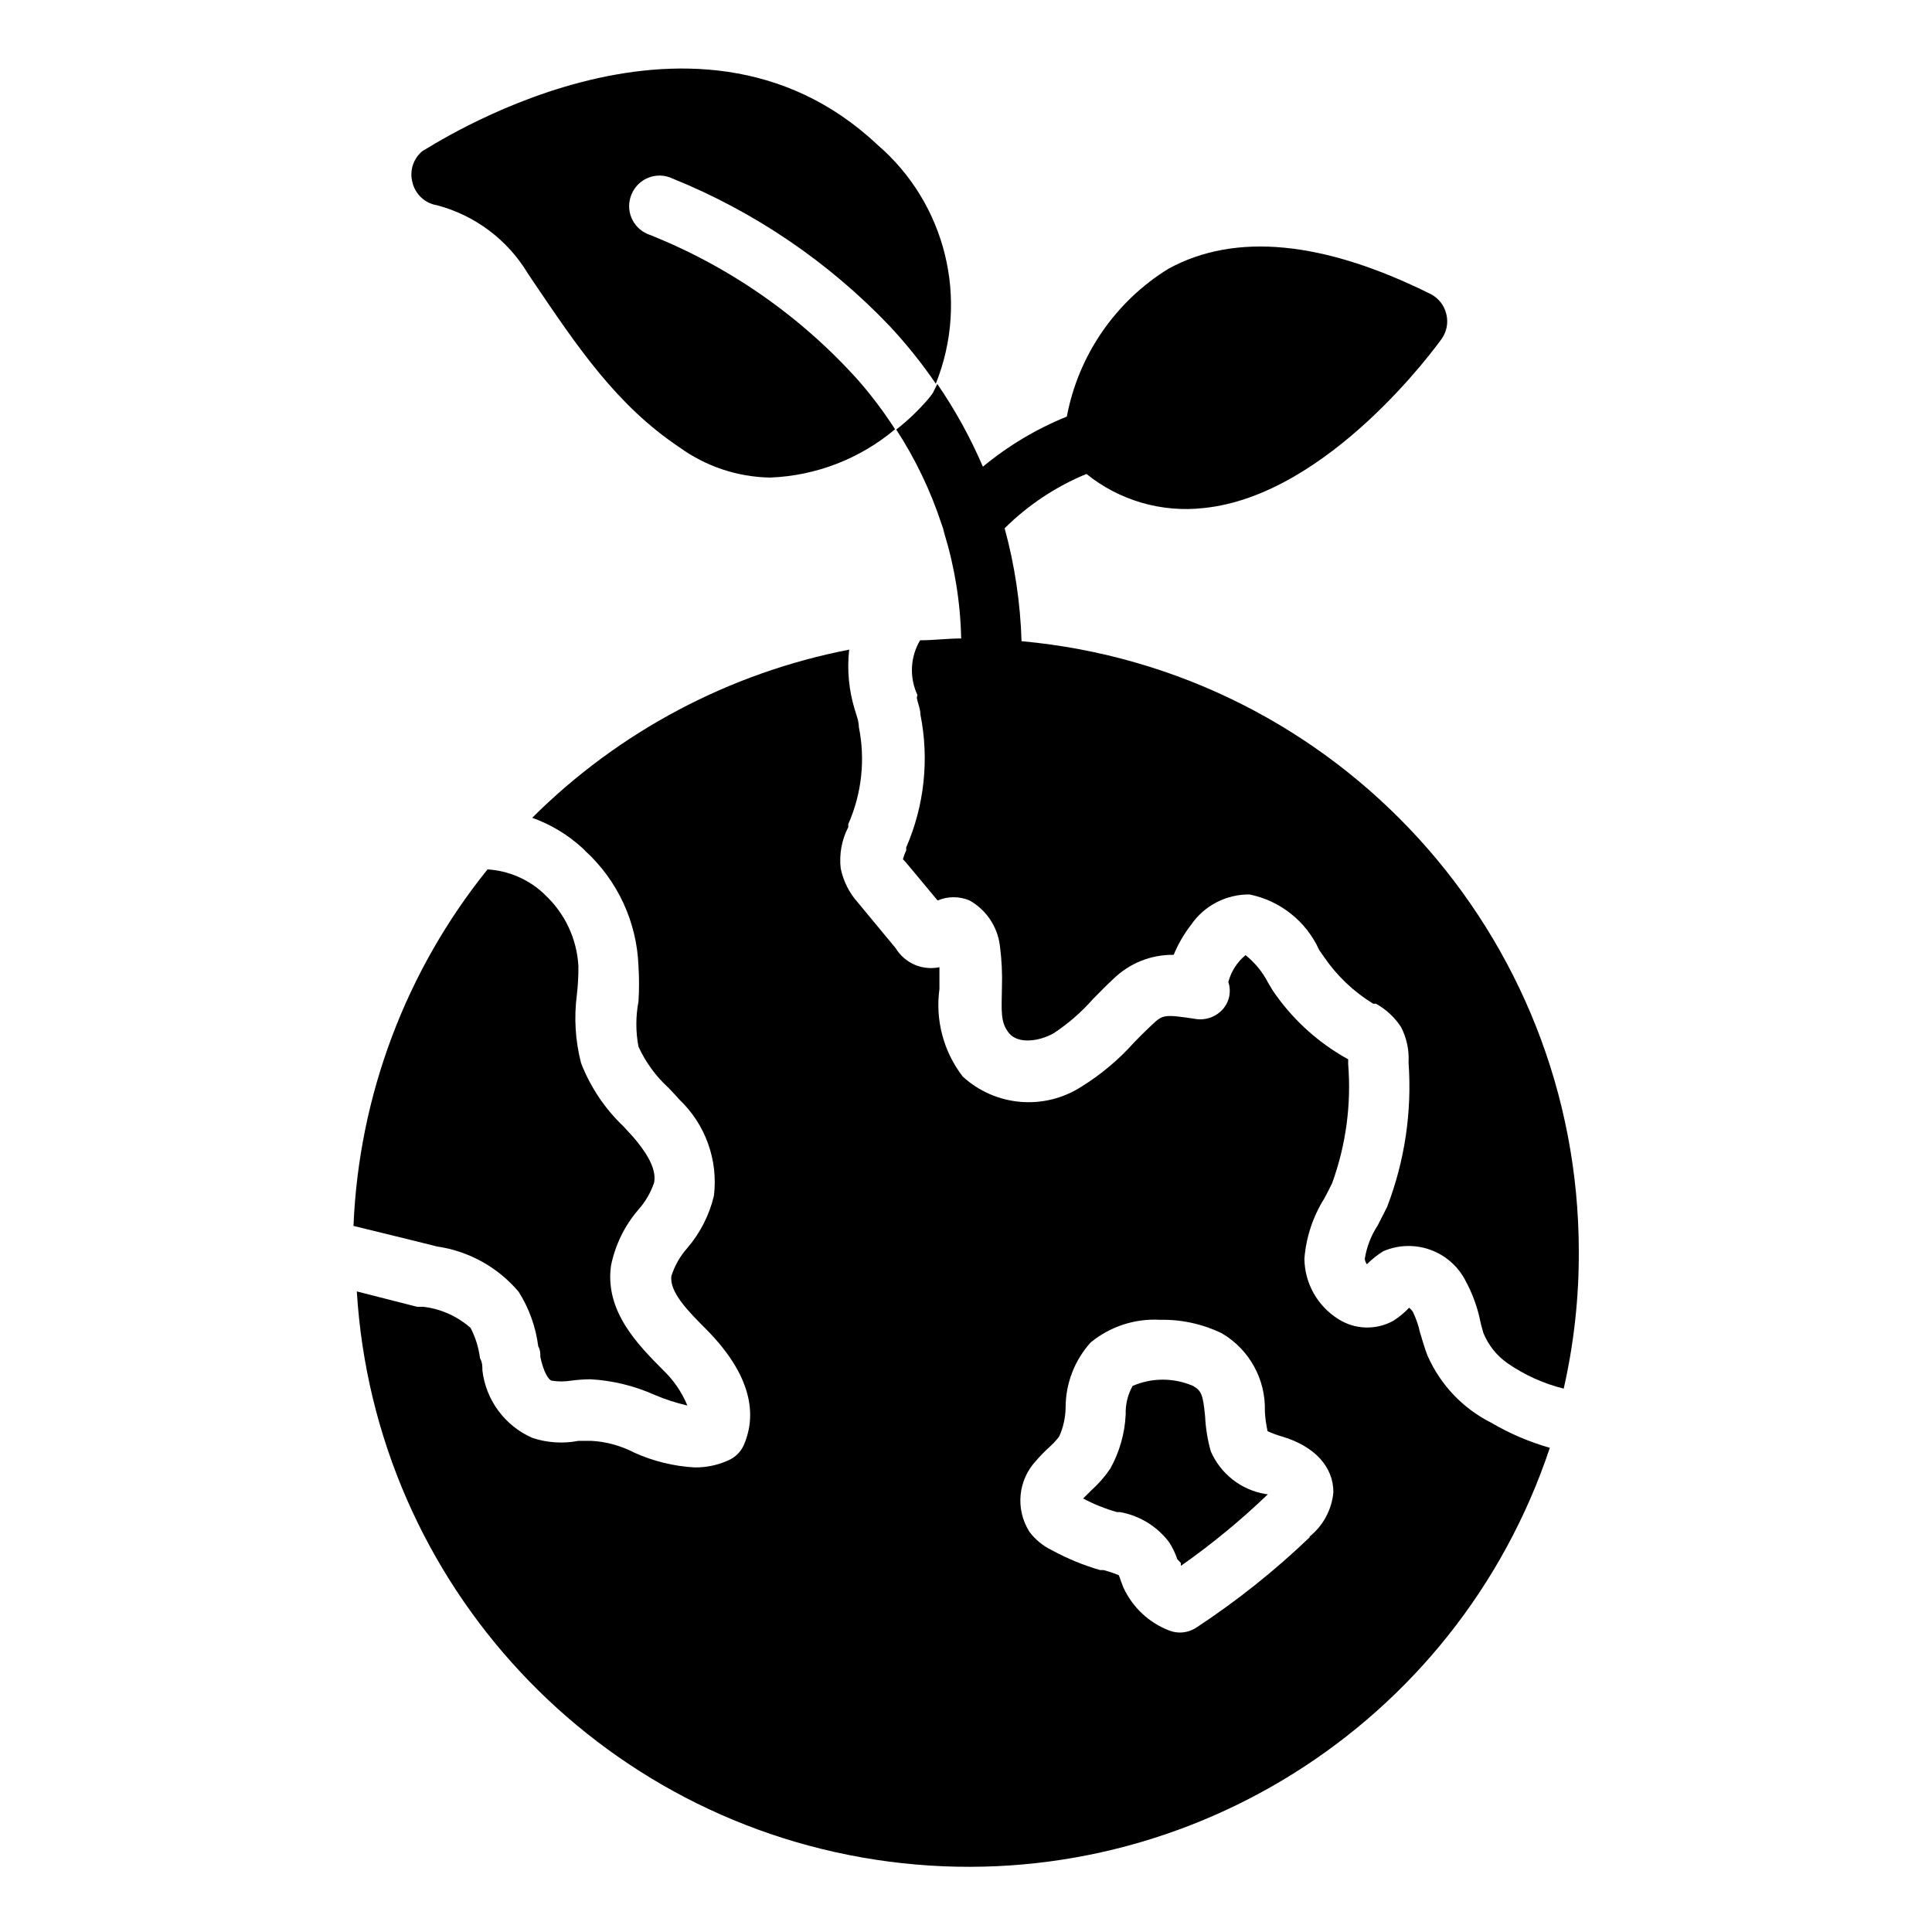
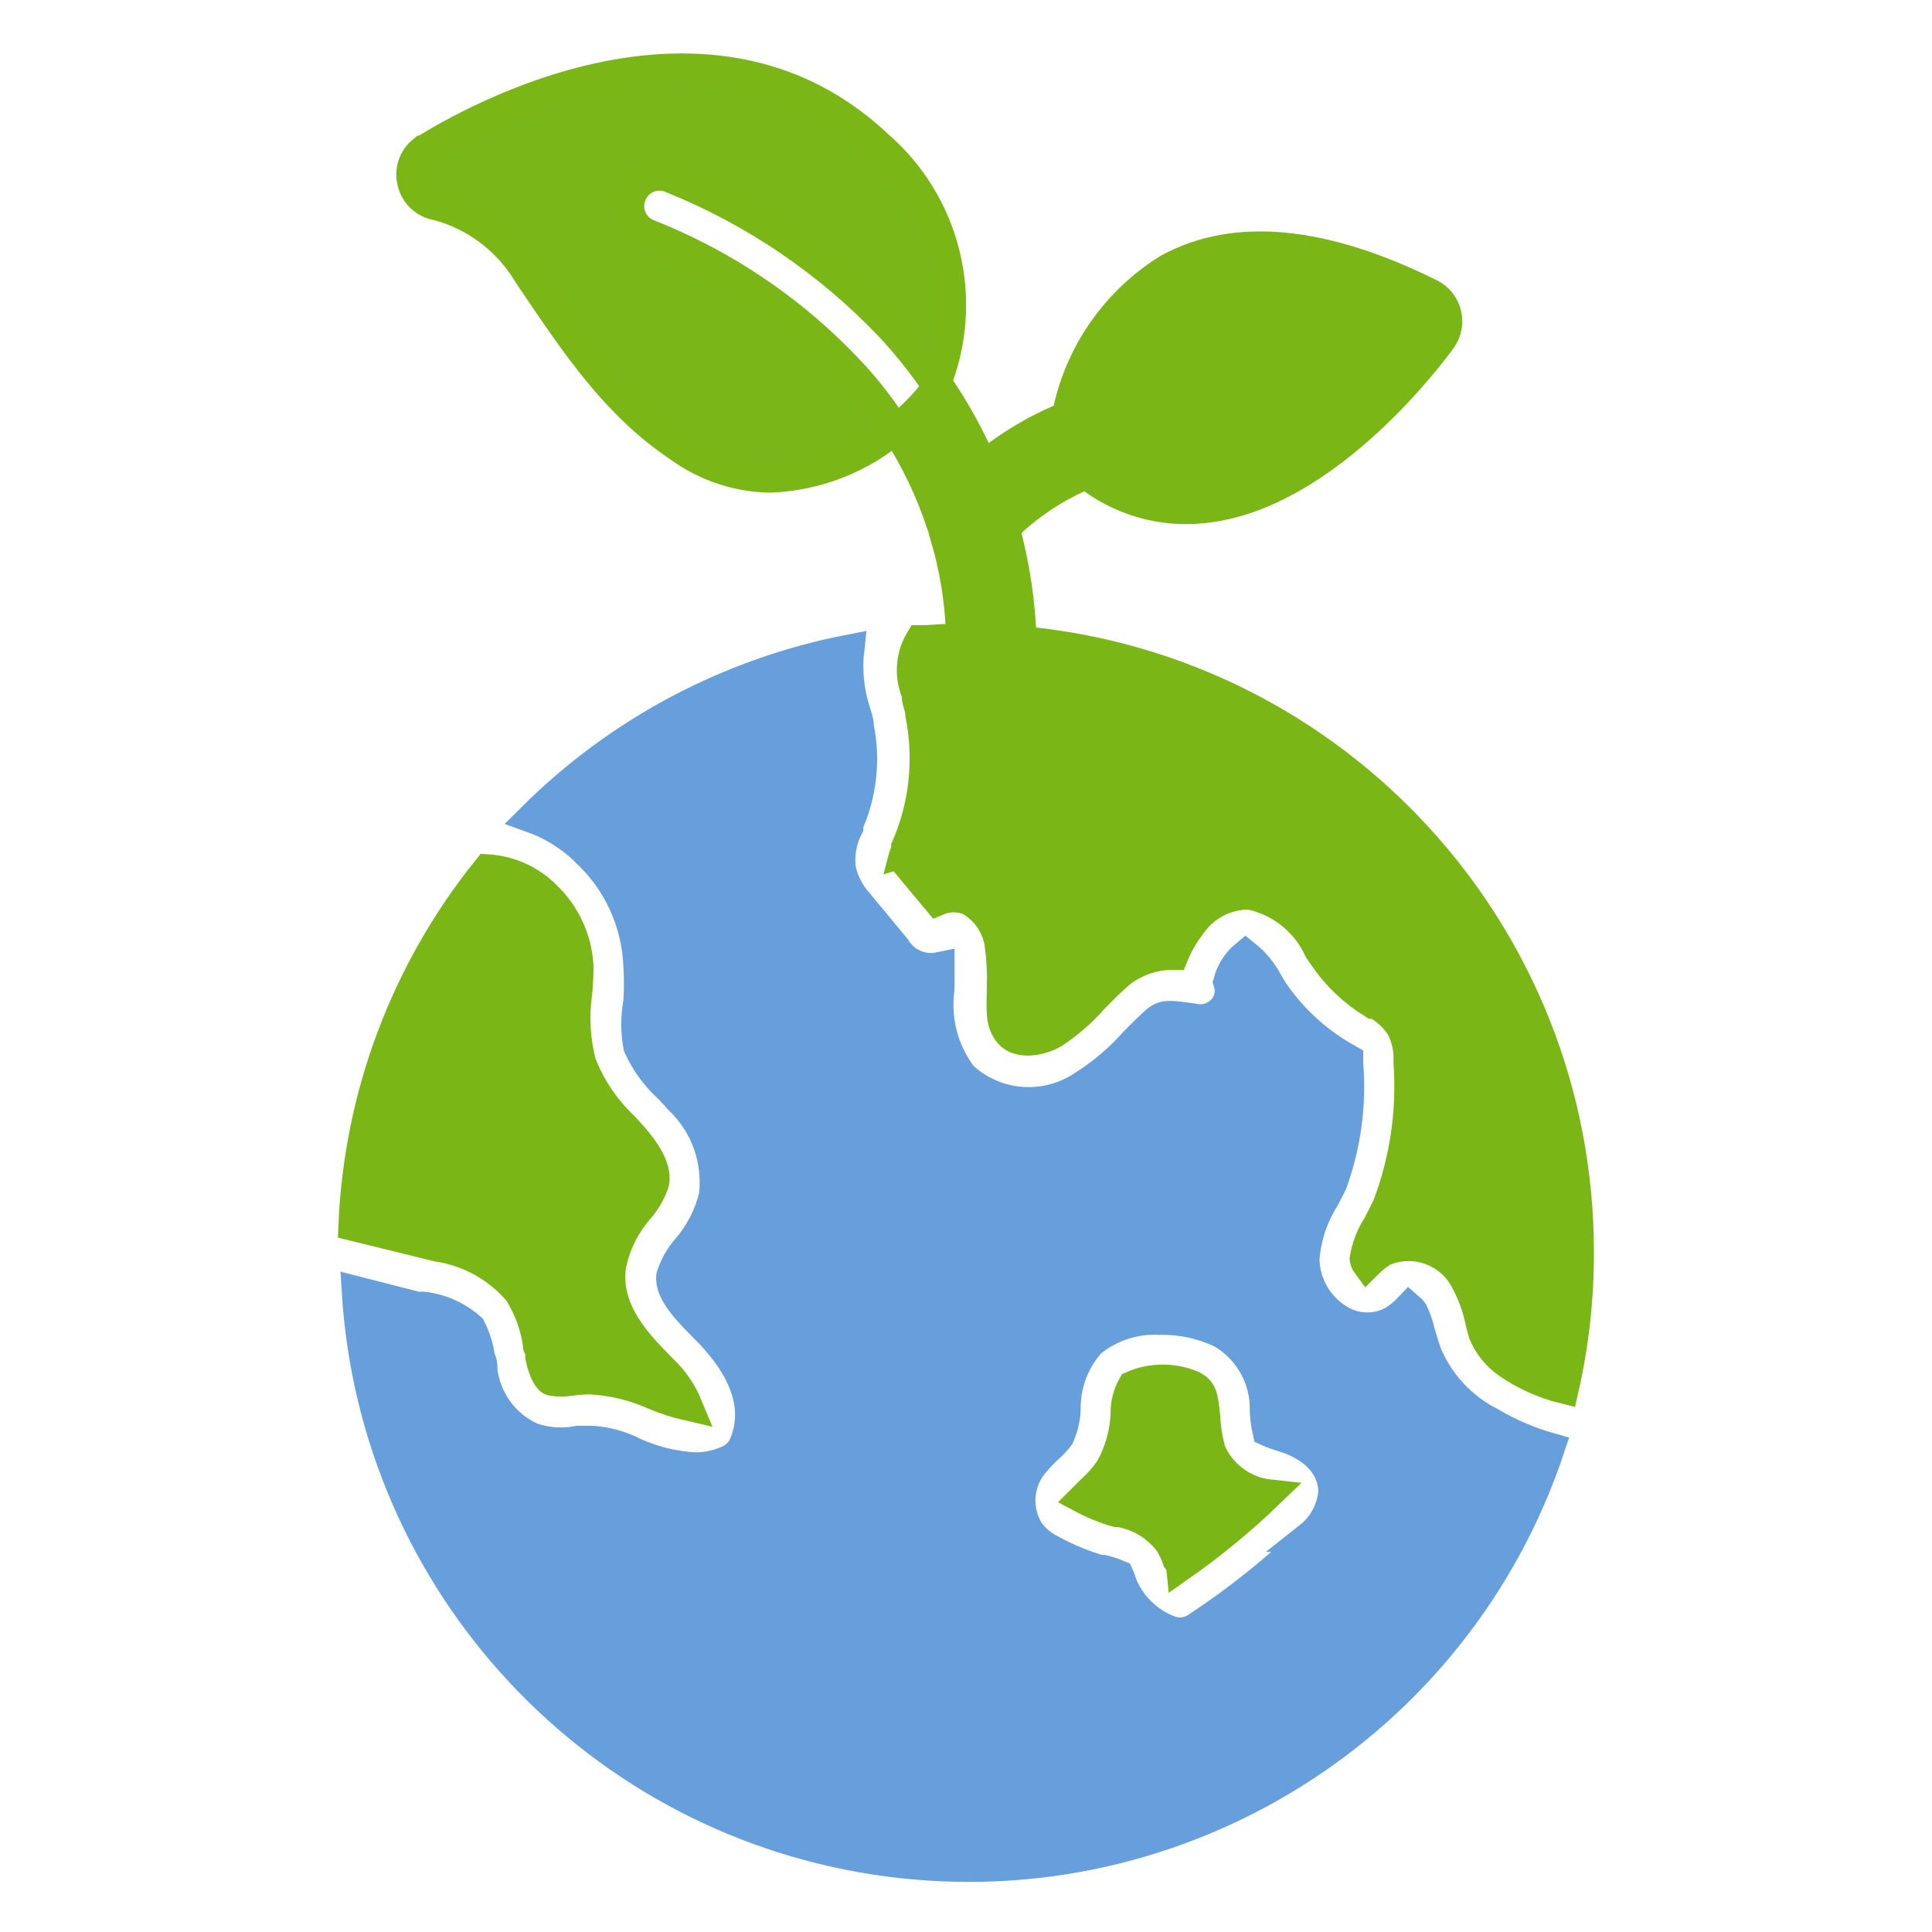
- <svg xmlns="http://www.w3.org/2000/svg" height="100px" width="100px" fill="#000000" viewBox="0 0 64 64" x="0px" y="0px">
-   <g>
-     <path d="M49.4,47.13a4.52,4.52,0,0,1-2.11-2.22c-.1-.25-.17-.51-.25-.77a3.07,3.07,0,0,0-.24-.69.74.74,0,0,0-.12-.13l0,0a2.75,2.75,0,0,1-.52.43,1.78,1.78,0,0,1-1.82-.05,2.39,2.39,0,0,1-1.13-2,4.39,4.39,0,0,1,.66-2c.09-.17.18-.34.26-.51a9.35,9.35,0,0,0,.53-3.94v-.16L44.5,35a7.23,7.23,0,0,1-2.34-2.19L42,32.54a2.82,2.82,0,0,0-.74-.9,1.73,1.73,0,0,0-.57.89.92.92,0,0,1-.19.91,1,1,0,0,1-.92.31c-1-.15-1.06-.14-1.4.18s-.4.39-.6.59A8,8,0,0,1,35.82,36a3.23,3.23,0,0,1-3.93-.34,3.89,3.89,0,0,1-.77-2.9c0-.25,0-.49,0-.72h0a1.37,1.37,0,0,1-1.45-.63L28.42,29.9a2.43,2.43,0,0,1-.57-1.13,2.38,2.38,0,0,1,.25-1.37l0-.1a5.34,5.34,0,0,0,.35-3.22c0-.2-.08-.38-.13-.56a4.91,4.91,0,0,1-.19-2,20.39,20.39,0,0,0-10.5,5.57,4.91,4.91,0,0,1,1.66,1,.94.94,0,0,1,.1.1A5.44,5.44,0,0,1,21.15,32a9.18,9.18,0,0,1,0,1.18,4,4,0,0,0,0,1.49,4.22,4.22,0,0,0,1,1.37c.12.13.24.25.35.38a3.77,3.77,0,0,1,1.15,3.19,4.11,4.11,0,0,1-.88,1.73,2.58,2.58,0,0,0-.53.93c-.07.54.58,1.19,1.16,1.77,1.67,1.69,1.6,3,1.24,3.83a1,1,0,0,1-.5.5,2.62,2.62,0,0,1-1.13.24,5.61,5.61,0,0,1-2-.49,3.5,3.5,0,0,0-1.42-.39c-.15,0-.29,0-.43,0a3,3,0,0,1-1.53-.1,2.8,2.8,0,0,1-1.65-2.23c0-.14,0-.27-.08-.41a3,3,0,0,0-.31-1,2.87,2.87,0,0,0-1.56-.7l-.21,0-2-.51a20.3,20.3,0,0,0,39.52,5.18A8.3,8.3,0,0,1,49.4,47.13Zm-6,3.78a26.46,26.46,0,0,1-3.76,3,1,1,0,0,1-.55.17,1,1,0,0,1-.34-.06,2.76,2.76,0,0,1-1.54-1.44l-.09-.24a1,1,0,0,0-.06-.16,3.73,3.73,0,0,0-.51-.17l-.11,0a7.94,7.94,0,0,1-1.6-.66,2,2,0,0,1-.74-.61,1.93,1.93,0,0,1,.22-2.35,4.89,4.89,0,0,1,.45-.46,2.36,2.36,0,0,0,.32-.35,2.43,2.43,0,0,0,.21-.95,3.22,3.22,0,0,1,.83-2.16,3.33,3.33,0,0,1,2.3-.75,4.48,4.48,0,0,1,2.05.45,2.89,2.89,0,0,1,1.42,2.58,4.05,4.05,0,0,0,.09.66,3.54,3.54,0,0,0,.49.18c1.07.32,1.69,1,1.69,1.84A2.13,2.13,0,0,1,43.37,50.91Z" />
-     <path d="M22.77,46.56a6.54,6.54,0,0,1-1.08-.35,6,6,0,0,0-2.13-.52,5.16,5.16,0,0,0-.67.05,2,2,0,0,1-.59,0c-.13,0-.3-.31-.4-.79,0-.11,0-.23-.07-.35a4.42,4.42,0,0,0-.65-1.81,4.37,4.37,0,0,0-2.71-1.5l-.76-.19-2-.49h0A20.13,20.13,0,0,1,16.15,28.8a3,3,0,0,1,1.84.78l.06.06A3.48,3.48,0,0,1,19.16,32a7.66,7.66,0,0,1-.05.95,5.94,5.94,0,0,0,.14,2.27,5.79,5.79,0,0,0,1.41,2.1l.32.35c.36.42.78,1,.69,1.5a2.59,2.59,0,0,1-.53.91,4.07,4.07,0,0,0-.9,1.85c-.21,1.52.91,2.63,1.72,3.45A3.44,3.44,0,0,1,22.77,46.56Z" />
-     <path d="M20.92,6.44a1,1,0,0,0,.53,1.31,18.45,18.45,0,0,1,7,4.87,13.9,13.9,0,0,1,1.2,1.6,6.84,6.84,0,0,1-4.14,1.6,5.28,5.28,0,0,1-3-1c-2.08-1.39-3.37-3.31-4.87-5.53l-.16-.24a5,5,0,0,0-3-2.25,1,1,0,0,1-.82-.77A1,1,0,0,1,14,5C14.07,5,22.9-1,29.06,4.79A7,7,0,0,1,31,12.71a16.2,16.2,0,0,0-1.53-1.91,20.62,20.62,0,0,0-7.2-4.89A1,1,0,0,0,20.92,6.44Z" />
-     <path d="M42,49.5a24.35,24.35,0,0,1-2.88,2.37.41.41,0,0,1,0-.09L39,51.65a2.54,2.54,0,0,0-.27-.56,2.61,2.61,0,0,0-1.63-1l-.1,0a5.7,5.7,0,0,1-1.12-.45l.27-.27a3.86,3.86,0,0,0,.63-.72,4.08,4.08,0,0,0,.51-1.8,1.8,1.8,0,0,1,.23-.94,2.52,2.52,0,0,1,2,0c.28.16.33.29.4,1a5.17,5.17,0,0,0,.19,1.17,2.41,2.41,0,0,0,1.8,1.41Z" />
-     <path d="M52.3,41.46A20.13,20.13,0,0,1,51.8,46a5.67,5.67,0,0,1-1.86-.84,2.27,2.27,0,0,1-.8-1A5.6,5.6,0,0,1,49,43.6a4.88,4.88,0,0,0-.44-1.15,2.12,2.12,0,0,0-2.74-1,3,3,0,0,0-.54.43.37.37,0,0,1-.07-.18,2.84,2.84,0,0,1,.43-1.11l.31-.61a11.12,11.12,0,0,0,.71-4.79,2.26,2.26,0,0,0-.25-1.17,2.35,2.35,0,0,0-.83-.77l-.09,0a5.36,5.36,0,0,1-1.63-1.55l-.16-.23a3.24,3.24,0,0,0-2.31-1.84,2.32,2.32,0,0,0-1.93,1,4.3,4.3,0,0,0-.58,1,2.8,2.8,0,0,0-2,.8c-.23.21-.45.44-.67.66a6.48,6.48,0,0,1-1.31,1.14c-.48.27-1.17.36-1.47,0s-.25-.75-.24-1.51a8.43,8.43,0,0,0-.07-1.41,2,2,0,0,0-1-1.48,1.35,1.35,0,0,0-1.06,0l-1-1.2s-.13-.16-.15-.16a1.64,1.64,0,0,1,.11-.3l0-.1a7.4,7.4,0,0,0,.47-4.4c0-.16-.06-.31-.1-.46s0-.13,0-.19a1.94,1.94,0,0,1,.09-1.81c.45,0,.9-.06,1.36-.06a12.83,12.83,0,0,0-.56-3.49v0a1.71,1.71,0,0,0-.09-.3h0a13.43,13.43,0,0,0-1.5-3.13,7.35,7.35,0,0,0,1.09-1.05,1.67,1.67,0,0,0,.12-.16l.15-.3a16,16,0,0,1,1.51,2.74,10.57,10.57,0,0,1,2.78-1.66,7.36,7.36,0,0,1,3.37-4.9c2.22-1.21,5.14-.92,8.68.84a1,1,0,0,1,.52.66,1,1,0,0,1-.15.82c-.15.21-3.74,5.19-7.89,5.61a5.25,5.25,0,0,1-3.88-1.13,8.39,8.39,0,0,0-2.71,1.8h0a16,16,0,0,1,.56,3.74h0A20.31,20.31,0,0,1,52.3,41.46Z" />
-   </g>
+ <svg xmlns="http://www.w3.org/2000/svg" id="svg5591" version="1.1" y="0px" x="0px" viewBox="0 0 64 64" width="2400px" height="2400px">
+   <defs id="defs5595" />
+   <path style="stroke:#669fdb;stroke-opacity:1;fill:#669fdb;fill-opacity:1" d="M 49.4,47.13 A 4.52,4.52 0 0 1 47.29,44.91 C 47.19,44.66 47.12,44.4 47.04,44.14 A 3.07,3.07 0 0 0 46.8,43.45 0.74,0.74 0 0 0 46.68,43.32 v 0 a 2.75,2.75 0 0 1 -0.52,0.43 1.78,1.78 0 0 1 -1.82,-0.05 2.39,2.39 0 0 1 -1.13,-2 4.39,4.39 0 0 1 0.66,-2 c 0.09,-0.17 0.18,-0.34 0.26,-0.51 a 9.35,9.35 0 0 0 0.53,-3.94 V 35.09 L 44.5,35 A 7.23,7.23 0 0 1 42.16,32.81 L 42,32.54 a 2.82,2.82 0 0 0 -0.74,-0.9 1.73,1.73 0 0 0 -0.57,0.89 0.92,0.92 0 0 1 -0.19,0.91 1,1 0 0 1 -0.92,0.31 c -1,-0.15 -1.06,-0.14 -1.4,0.18 -0.34,0.32 -0.4,0.39 -0.6,0.59 A 8,8 0 0 1 35.82,36 3.23,3.23 0 0 1 31.89,35.66 3.89,3.89 0 0 1 31.12,32.76 c 0,-0.25 0,-0.49 0,-0.72 v 0 A 1.37,1.37 0 0 1 29.67,31.41 L 28.42,29.9 A 2.43,2.43 0 0 1 27.85,28.77 2.38,2.38 0 0 1 28.1,27.4 v -0.1 a 5.34,5.34 0 0 0 0.35,-3.22 c 0,-0.2 -0.08,-0.38 -0.13,-0.56 a 4.91,4.91 0 0 1 -0.19,-2 20.39,20.39 0 0 0 -10.5,5.57 4.91,4.91 0 0 1 1.66,1 0.94,0.94 0 0 1 0.1,0.1 5.44,5.44 0 0 1 1.76,3.81 9.18,9.18 0 0 1 0,1.18 4,4 0 0 0 0,1.49 4.22,4.22 0 0 0 1,1.37 c 0.12,0.13 0.24,0.25 0.35,0.38 a 3.77,3.77 0 0 1 1.15,3.19 4.11,4.11 0 0 1 -0.88,1.73 2.58,2.58 0 0 0 -0.53,0.93 c -0.07,0.54 0.58,1.19 1.16,1.77 1.67,1.69 1.6,3 1.24,3.83 a 1,1 0 0 1 -0.5,0.5 2.62,2.62 0 0 1 -1.13,0.24 5.61,5.61 0 0 1 -2,-0.49 3.5,3.5 0 0 0 -1.42,-0.39 c -0.15,0 -0.29,0 -0.43,0 a 3,3 0 0 1 -1.53,-0.1 2.8,2.8 0 0 1 -1.65,-2.23 c 0,-0.14 0,-0.27 -0.08,-0.41 a 3,3 0 0 0 -0.31,-1 2.87,2.87 0 0 0 -1.56,-0.7 h -0.21 l -2,-0.51 a 20.3,20.3 0 0 0 39.52,5.18 8.3,8.3 0 0 1 -1.94,-0.83 z m -6,3.78 a 26.46,26.46 0 0 1 -3.76,3 1,1 0 0 1 -0.55,0.17 1,1 0 0 1 -0.34,-0.06 2.76,2.76 0 0 1 -1.54,-1.44 l -0.09,-0.24 a 1,1 0 0 0 -0.06,-0.16 3.73,3.73 0 0 0 -0.51,-0.17 h -0.11 a 7.94,7.94 0 0 1 -1.6,-0.66 2,2 0 0 1 -0.74,-0.61 1.93,1.93 0 0 1 0.22,-2.35 4.89,4.89 0 0 1 0.45,-0.46 2.36,2.36 0 0 0 0.32,-0.35 2.43,2.43 0 0 0 0.21,-0.95 3.22,3.22 0 0 1 0.83,-2.16 3.33,3.33 0 0 1 2.3,-0.75 4.48,4.48 0 0 1 2.05,0.45 2.89,2.89 0 0 1 1.42,2.58 4.05,4.05 0 0 0 0.09,0.66 3.54,3.54 0 0 0 0.49,0.18 c 1.07,0.32 1.69,1 1.69,1.84 a 2.13,2.13 0 0 1 -0.8,1.48 z" id="path5579" />
+   <path style="fill:#79b616;fill-opacity:1;stroke:#79b616;stroke-opacity:1" d="m 22.77,46.56 a 6.54,6.54 0 0 1 -1.08,-0.35 6,6 0 0 0 -2.13,-0.52 5.16,5.16 0 0 0 -0.67,0.05 2,2 0 0 1 -0.59,0 c -0.13,0 -0.3,-0.31 -0.4,-0.79 0,-0.11 0,-0.23 -0.07,-0.35 a 4.42,4.42 0 0 0 -0.65,-1.81 4.37,4.37 0 0 0 -2.71,-1.5 l -0.76,-0.19 -2,-0.49 v 0 a 20.13,20.13 0 0 1 4.44,-11.81 3,3 0 0 1 1.84,0.78 l 0.06,0.06 a 3.48,3.48 0 0 1 1.11,2.36 7.66,7.66 0 0 1 -0.05,0.95 5.94,5.94 0 0 0 0.14,2.27 5.79,5.79 0 0 0 1.41,2.1 l 0.32,0.35 c 0.36,0.42 0.78,1 0.69,1.5 a 2.59,2.59 0 0 1 -0.53,0.91 4.07,4.07 0 0 0 -0.9,1.85 c -0.21,1.52 0.91,2.63 1.72,3.45 a 3.44,3.44 0 0 1 0.81,1.18 z" id="path5581" />
+   <path style="fill:#79b617;fill-opacity:1;stroke:#79b616;stroke-opacity:1" d="m 20.92,6.44 a 1,1 0 0 0 0.53,1.31 18.45,18.45 0 0 1 7,4.87 13.9,13.9 0 0 1 1.2,1.6 6.84,6.84 0 0 1 -4.14,1.6 5.28,5.28 0 0 1 -3,-1 C 20.43,13.43 19.14,11.51 17.64,9.29 L 17.48,9.05 A 5,5 0 0 0 14.48,6.8 1,1 0 0 1 13.66,6.03 1,1 0 0 1 14,5 c 0.07,0 8.9,-6 15.06,-0.21 A 7,7 0 0 1 31,12.71 16.2,16.2 0 0 0 29.47,10.8 20.62,20.62 0 0 0 22.27,5.91 1,1 0 0 0 20.92,6.44 Z" id="path5583" />
+   <path style="fill:#79b616;fill-opacity:1;stroke:#79b616;stroke-opacity:1" d="m 42,49.5 a 24.35,24.35 0 0 1 -2.88,2.37 0.41,0.41 0 0 1 0,-0.09 L 39,51.65 a 2.54,2.54 0 0 0 -0.27,-0.56 2.61,2.61 0 0 0 -1.63,-1 H 37 a 5.7,5.7 0 0 1 -1.12,-0.45 l 0.27,-0.27 a 3.86,3.86 0 0 0 0.63,-0.72 4.08,4.08 0 0 0 0.51,-1.8 1.8,1.8 0 0 1 0.23,-0.94 2.52,2.52 0 0 1 2,0 c 0.28,0.16 0.33,0.29 0.4,1 a 5.17,5.17 0 0 0 0.19,1.17 2.41,2.41 0 0 0 1.8,1.41 z" id="path5585" />
+   <path style="stroke:#79b616;stroke-opacity:1;fill:#79b616;fill-opacity:1" d="m 52.3,41.46 a 20.13,20.13 0 0 1 -0.5,4.54 5.67,5.67 0 0 1 -1.86,-0.84 2.27,2.27 0 0 1 -0.8,-1 5.6,5.6 0 0 1 -0.14,-0.56 4.88,4.88 0 0 0 -0.44,-1.15 2.12,2.12 0 0 0 -2.74,-1 3,3 0 0 0 -0.54,0.43 0.37,0.37 0 0 1 -0.07,-0.18 2.84,2.84 0 0 1 0.43,-1.11 l 0.31,-0.61 a 11.12,11.12 0 0 0 0.71,-4.79 2.26,2.26 0 0 0 -0.25,-1.17 2.35,2.35 0 0 0 -0.83,-0.77 H 45.49 A 5.36,5.36 0 0 1 43.86,31.7 L 43.7,31.47 a 3.24,3.24 0 0 0 -2.31,-1.84 2.32,2.32 0 0 0 -1.93,1 4.3,4.3 0 0 0 -0.58,1 2.8,2.8 0 0 0 -2,0.8 c -0.23,0.21 -0.45,0.44 -0.67,0.66 a 6.48,6.48 0 0 1 -1.31,1.14 c -0.48,0.27 -1.17,0.36 -1.47,0 -0.3,-0.36 -0.25,-0.75 -0.24,-1.51 a 8.43,8.43 0 0 0 -0.07,-1.41 2,2 0 0 0 -1,-1.48 1.35,1.35 0 0 0 -1.06,0 l -1,-1.2 c 0,0 -0.13,-0.16 -0.15,-0.16 a 1.64,1.64 0 0 1 0.11,-0.3 v -0.1 a 7.4,7.4 0 0 0 0.47,-4.4 c 0,-0.16 -0.06,-0.31 -0.1,-0.46 -0.04,-0.15 0,-0.13 0,-0.19 a 1.94,1.94 0 0 1 0.09,-1.81 c 0.45,0 0.9,-0.06 1.36,-0.06 a 12.83,12.83 0 0 0 -0.56,-3.49 v 0 a 1.71,1.71 0 0 0 -0.09,-0.3 v 0 a 13.43,13.43 0 0 0 -1.5,-3.13 7.35,7.35 0 0 0 1.09,-1.05 1.67,1.67 0 0 0 0.12,-0.16 l 0.15,-0.3 a 16,16 0 0 1 1.51,2.74 10.57,10.57 0 0 1 2.78,-1.66 7.36,7.36 0 0 1 3.37,-4.9 c 2.22,-1.21 5.14,-0.92 8.68,0.84 a 1,1 0 0 1 0.52,0.66 1,1 0 0 1 -0.15,0.82 c -0.15,0.21 -3.74,5.19 -7.89,5.61 a 5.25,5.25 0 0 1 -3.88,-1.13 8.39,8.39 0 0 0 -2.71,1.8 v 0 a 16,16 0 0 1 0.56,3.74 v 0 A 20.31,20.31 0 0 1 52.3,41.46 Z" id="path5587" />
</svg>
